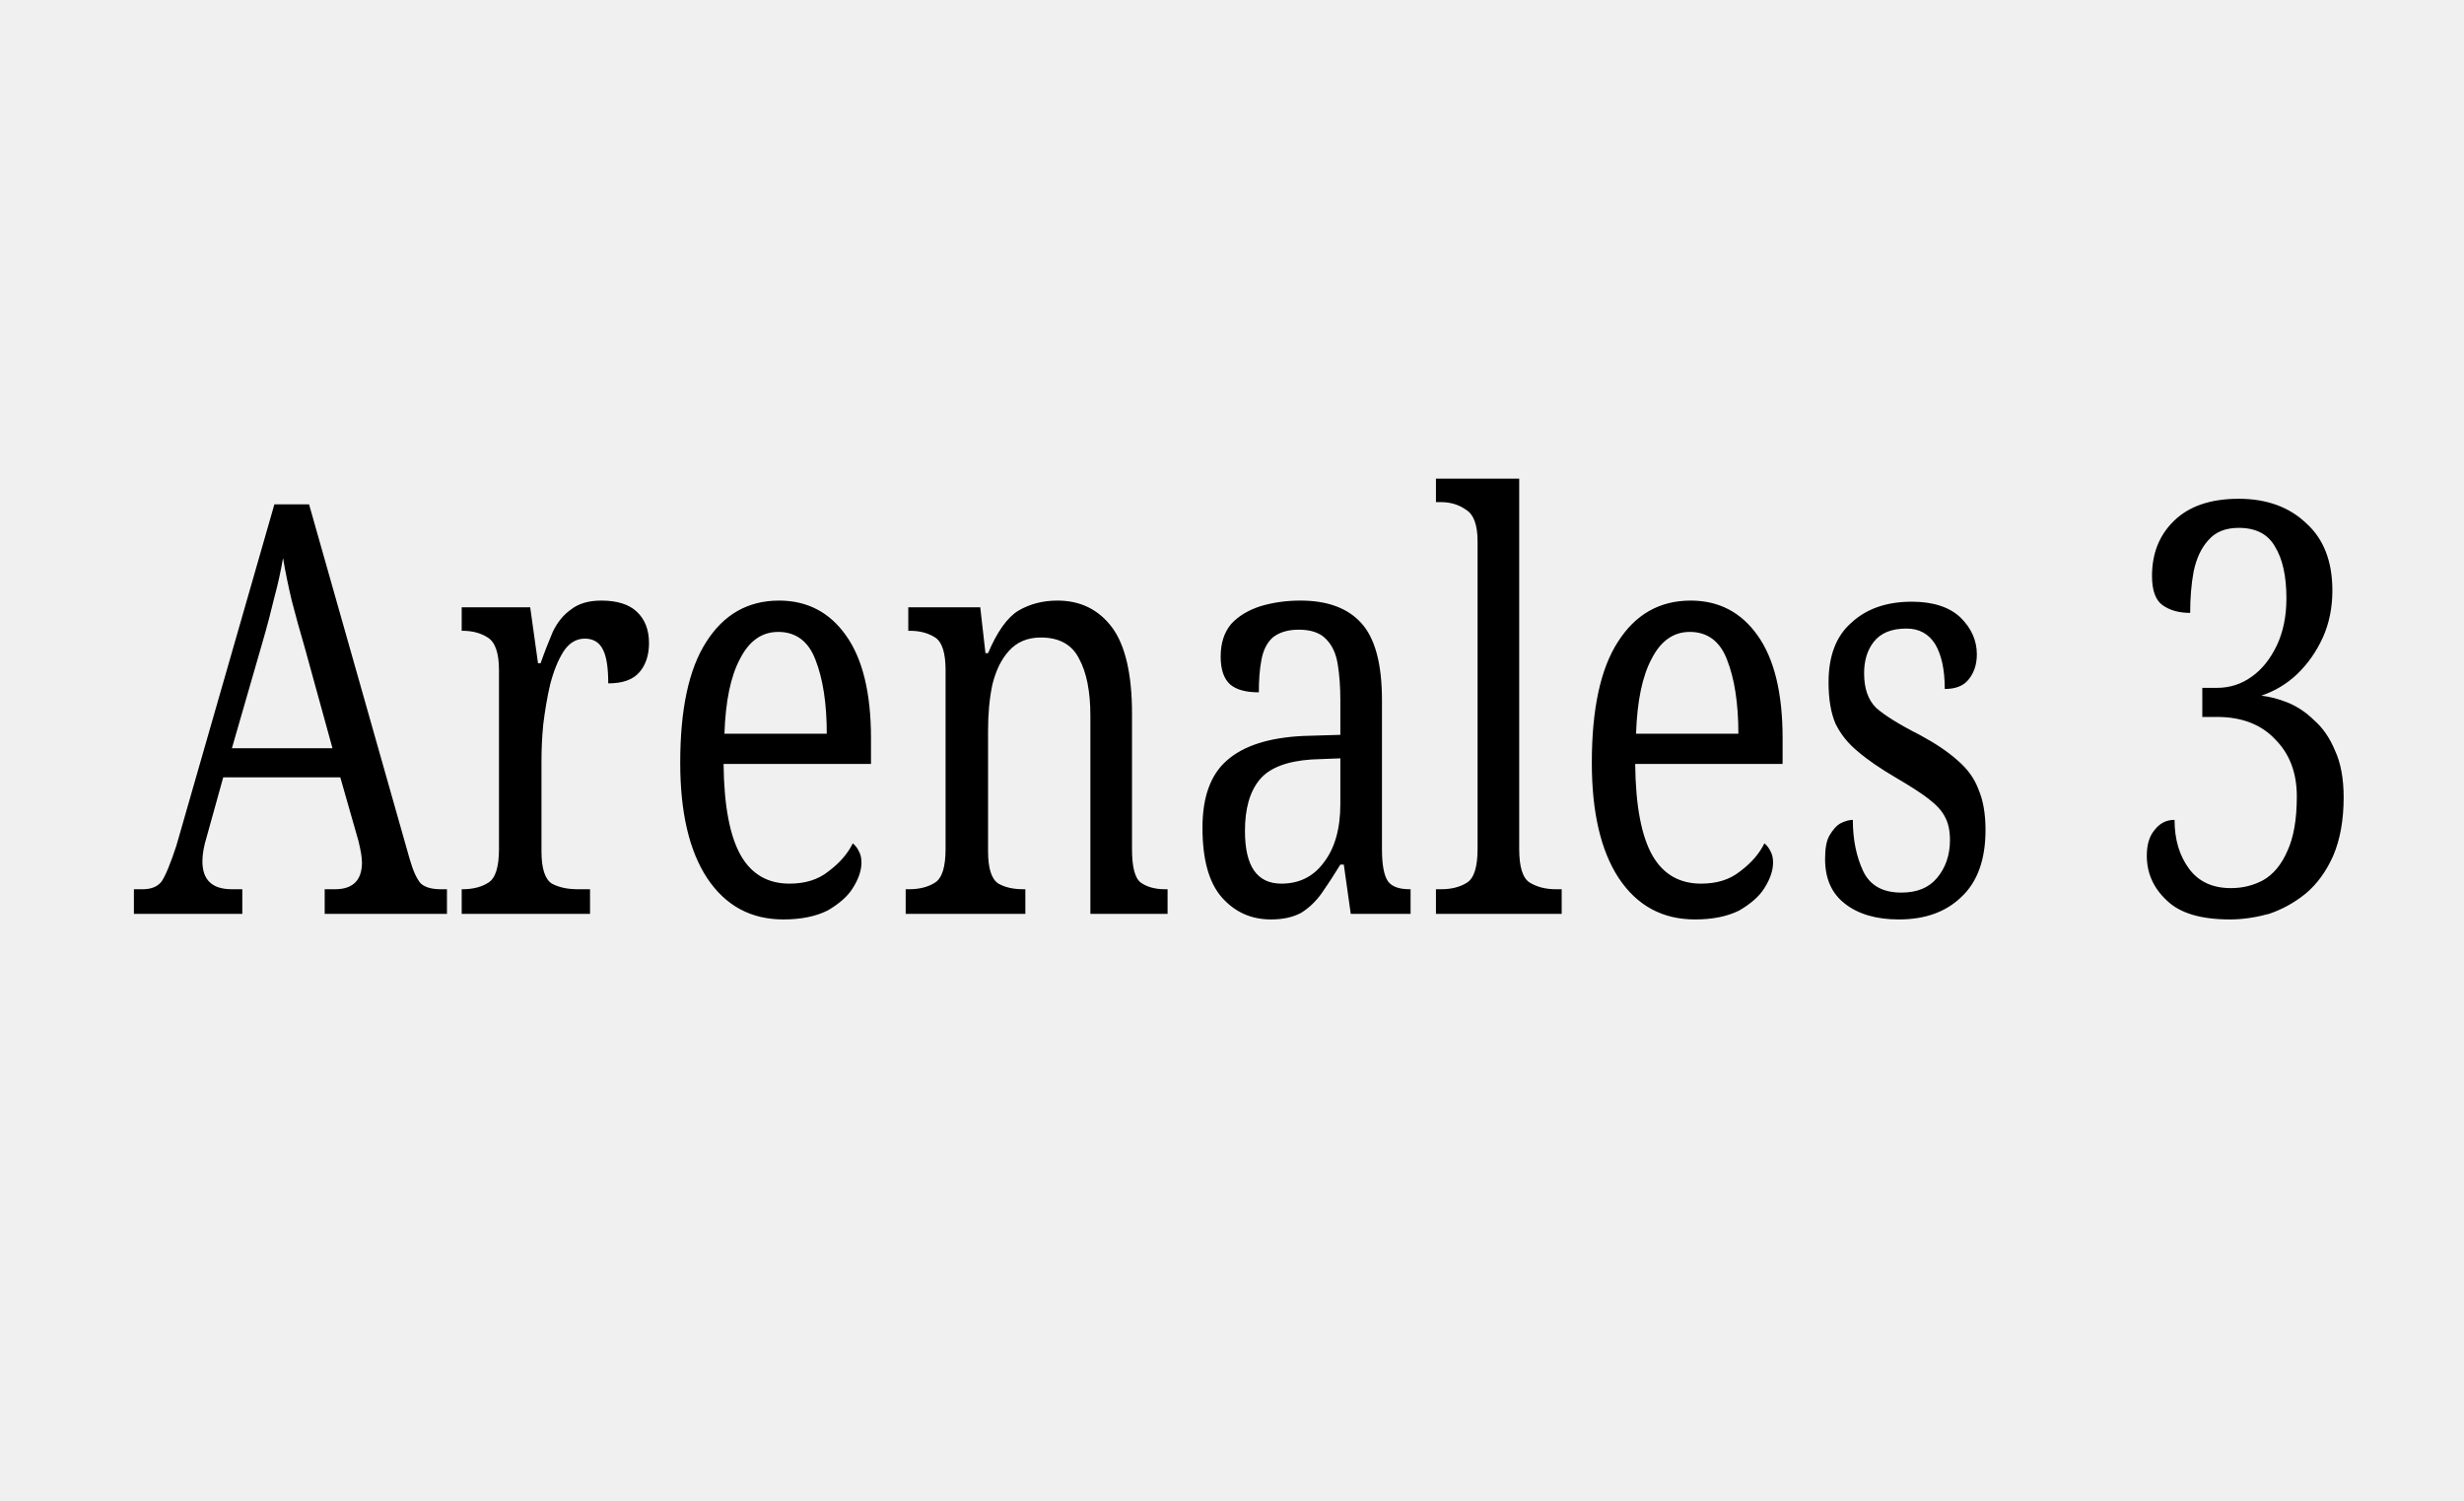
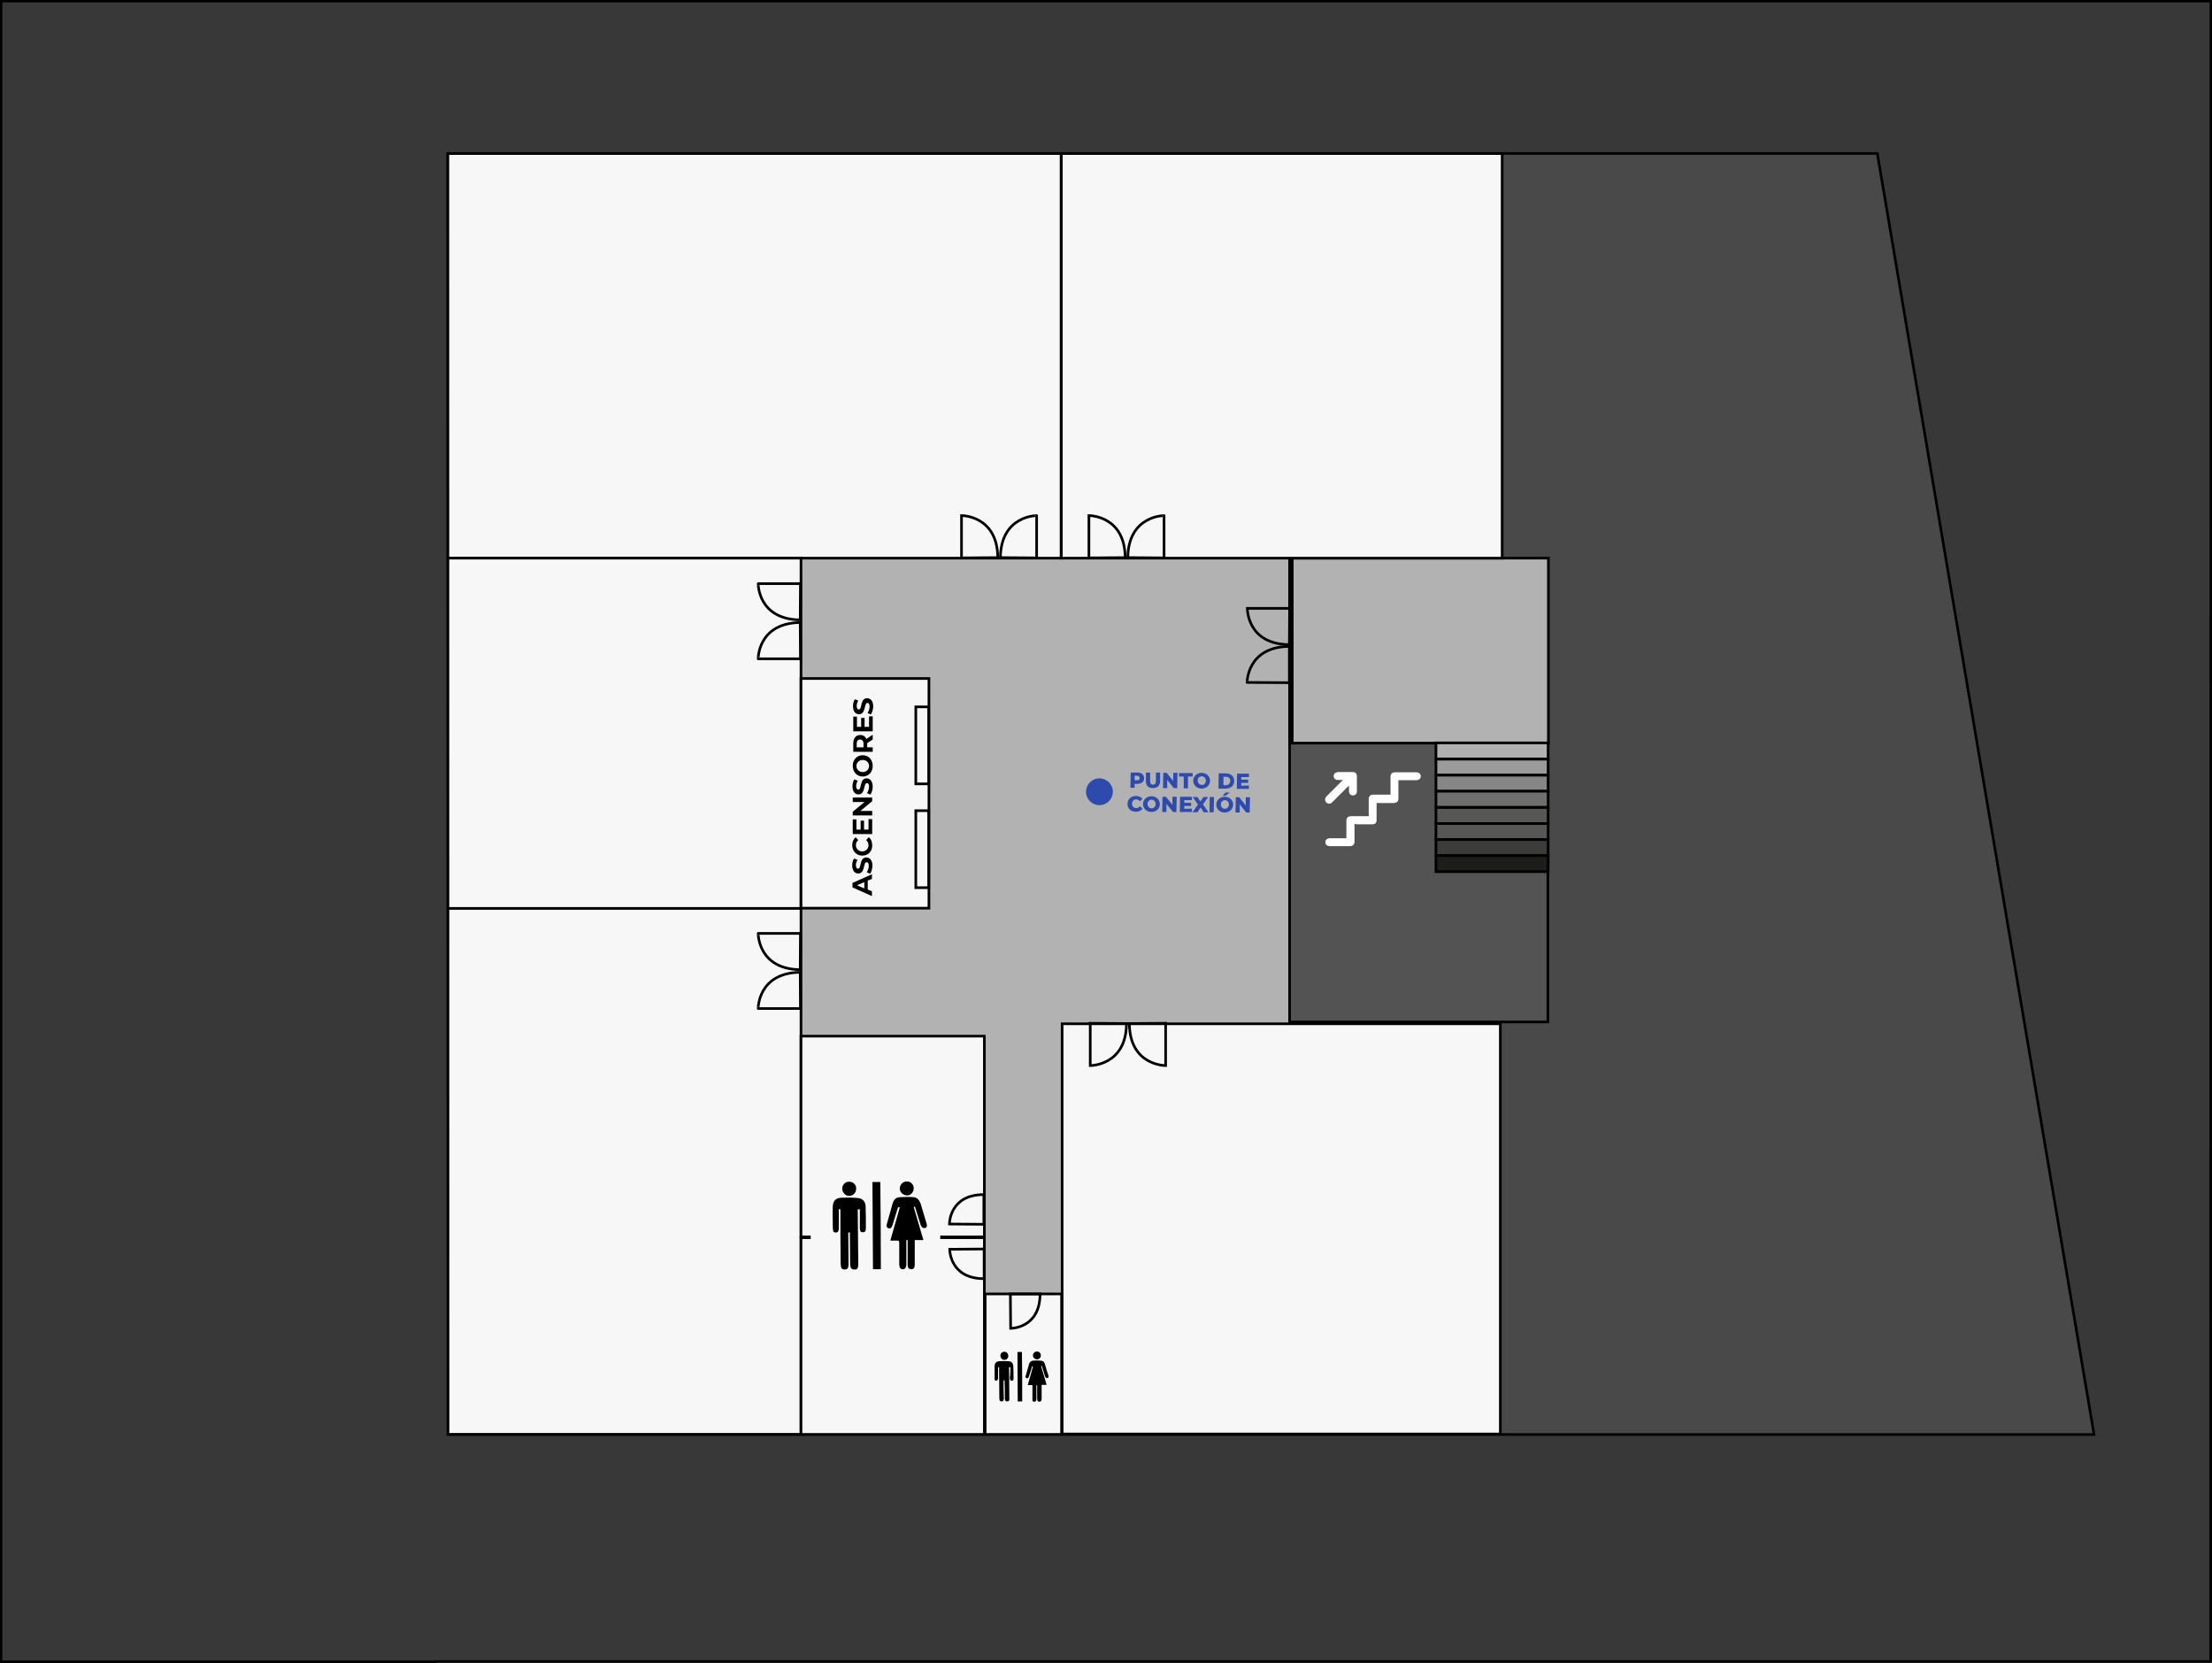
- <svg xmlns="http://www.w3.org/2000/svg" width="1370.5" height="834.4" enable-background="new 0 0 1370.5 834.4" version="1.1" xml:space="preserve">
-   <style type="text/css">.st0{fill:#005091;}
- 	.st1{fill:#2B79AF;}</style>
-   <g class="layer">
-     <g id="Capa_2">
-       <text fill="#000000" font-family="Serif" font-size="8" id="svg_1" stroke-width="0" style="cursor: move;" text-anchor="middle" transform="matrix(30.8687 0 0 39.8285 -12157 -18123.8)" x="416.38" xml:space="preserve" y="467.81">Arenales 3</text>
+ <svg xmlns="http://www.w3.org/2000/svg" version="1.1" x="0px" y="0px" viewBox="0 0 842 632.8" style="enable-background:new 0 0 842 632.8;" xml:space="preserve">
+   <style type="text/css">
+ 	.st0{fill:#EAE1E1;}
+ 	.st1{fill:none;stroke:#000000;stroke-miterlimit:10;}
+ 	.st2{fill:#494949;}
+ 	.st3{fill:#B2B2B2;}
+ 	.st4{fill:#B2B2B2;stroke:#000000;stroke-miterlimit:10;}
+ 	.st5{fill:#535353;stroke:#000000;stroke-miterlimit:10;}
+ 	.st6{fill:#B1B1B1;stroke:#000000;stroke-miterlimit:10;}
+ 	.st7{fill:#9C9B9B;stroke:#000000;stroke-miterlimit:10;}
+ 	.st8{fill:#868686;stroke:#000000;stroke-miterlimit:10;}
+ 	.st9{fill:#6F6F6E;stroke:#000000;stroke-miterlimit:10;}
+ 	.st10{fill:#575756;stroke:#000000;stroke-miterlimit:10;}
+ 	.st11{fill:#3C3C3B;stroke:#000000;stroke-miterlimit:10;}
+ 	.st12{fill:#1D1D1B;stroke:#000000;stroke-miterlimit:10;}
+ 	.st13{fill:none;stroke:#000000;stroke-width:2;stroke-miterlimit:10;}
+ 	.st14{fill:#F8F7F7;stroke:#000000;stroke-miterlimit:10;}
+ 	.st15{fill:#383838;stroke:#000000;stroke-miterlimit:10;}
+ 	.st16{fill:#F8F7F7;}
+ 	.st17{fill:#FFFFFF;}
+ 	.st18{fill:#2E4AAD;}
+ </style>
+   <g id="BASE">
+     <rect x="0" y="0" class="st0" width="842" height="632.8" />
+   </g>
+   <g id="VER_y_CALL">
+ </g>
+   <g id="PATIOS">
+     <polygon class="st1" points="714.7,58.4 574.4,58.4 574.1,58.4 490.9,58.4 490.9,218 574.2,218 574.3,400.8 490.9,400.8    490.9,545.8 574.4,545.8 797.2,546.2  " />
+     <polygon class="st2" points="797.2,546.2 571.4,545.8 571.1,58.4 714.7,58.4  " />
+   </g>
+   <g id="Corredor">
+     <g>
+       <rect x="304.9" y="212.4" class="st3" width="186" height="182" />
    </g>
-     <g id="Capa_1" />
+     <g>
+       <rect x="490.9" y="212.4" class="st4" width="98.5" height="70.6" />
+     </g>
+     <g>
+       <rect x="490.9" y="282.8" class="st5" width="98.3" height="106.1" />
+     </g>
+     <rect x="374.2" y="381.6" class="st3" width="30.6" height="110.6" />
+   </g>
+   <g id="Deta_corre">
+     <path class="st1" d="M490.8,245.3l0.1-13.8l-16.1,0C474.8,231.5,474.6,245.2,490.8,245.3z" />
+     <path class="st1" d="M490.8,246l0,13.8l-16.1-0.1C474.7,259.8,474.6,246.1,490.8,246z" />
+     <rect x="546.6" y="282.7" class="st6" width="42.7" height="6.1" />
+     <rect x="546.6" y="288.9" class="st7" width="42.7" height="6.1" />
+     <rect x="546.6" y="295" class="st8" width="42.7" height="6.1" />
+     <rect x="546.6" y="301.1" class="st9" width="42.7" height="6.1" />
+     <rect x="546.6" y="307.3" class="st10" width="42.7" height="6.1" />
+     <rect x="546.6" y="313.4" class="st10" width="42.7" height="6.1" />
+     <rect x="546.6" y="319.5" class="st11" width="42.7" height="6.1" />
+     <rect x="546.6" y="325.6" class="st12" width="42.7" height="6.1" />
+     <line class="st13" x1="491.4" y1="212.4" x2="491.4" y2="282.6" />
+   </g>
+   <g id="AULAS">
+     <rect x="170.4" y="58.4" class="st14" width="233.5" height="154" />
+     <rect x="170.4" y="212.4" class="st14" width="134.5" height="133.3" />
+     <rect x="170.4" y="345.7" class="st14" width="134.5" height="200.2" />
+     <rect x="404.3" y="389.6" class="st14" width="166.8" height="156.1" />
+     <rect x="304.9" y="394.3" class="st14" width="69.8" height="76.4" />
+     <rect x="304.9" y="471" class="st14" width="69.8" height="75" />
+     <rect x="375" y="492.4" class="st14" width="29.1" height="53.6" />
+     <rect x="404" y="58.4" class="st14" width="167.8" height="154" />
+     <rect x="304.9" y="258.2" class="st14" width="48.7" height="87.4" />
+   </g>
+   <g id="Detalle_ofic">
+     <path class="st1" d="M374.5,454.6l0,11.3l-13.1-0.1C361.4,465.8,361.3,454.6,374.5,454.6z" />
+     <path class="st1" d="M374.6,486.6l0-11.3l-13.1,0.1C361.5,475.4,361.4,486.6,374.6,486.6z" />
+     <path class="st1" d="M395.9,492.4l-11.3,0l0.1,13.1C384.7,505.5,395.9,505.6,395.9,492.4z" />
+     <path class="st1" d="M429.3,212.2l13.8,0.1l0-16.1C443.2,196.2,429.5,196.1,429.3,212.2z" />
+     <path class="st1" d="M428.3,212.2l-13.8,0.1l0-16.1C414.5,196.2,428.2,196.1,428.3,212.2z" />
+     <g>
+       <path class="st1" d="M380.8,212.2l13.8,0.1l0-16.1C394.7,196.2,381,196.1,380.8,212.2z" />
+       <path class="st1" d="M379.8,212.2l-13.8,0.1l0-16.1C366,196.2,379.7,196.1,379.8,212.2z" />
+     </g>
+     <g>
+       <path class="st1" d="M304.6,235.9l0.1-13.8l-16.1,0C288.6,222,288.4,235.7,304.6,235.9z" />
+       <path class="st1" d="M304.6,236.9l0.1,13.8l-16.1,0C288.6,250.8,288.4,237.1,304.6,236.9z" />
+     </g>
+     <g>
+       <path class="st1" d="M304.6,369l0.1-13.8l-16.1,0C288.6,355.1,288.4,368.8,304.6,369z" />
+       <path class="st1" d="M304.6,370l0.1,13.8l-16.1,0C288.6,383.9,288.4,370.2,304.6,370z" />
+     </g>
+     <g>
+       <path class="st1" d="M428.8,389.5l-13.8-0.1l0,16.1C415,405.5,428.7,405.6,428.8,389.5z" />
+       <path class="st1" d="M429.9,389.5l13.8-0.1l0,16.1C443.7,405.5,430,405.6,429.9,389.5z" />
+     </g>
+   </g>
+   <g id="OCULTO">
+ </g>
+   <g id="Oculto_Resu">
+     <path class="st15" d="M841.6,58.4v-58H165.9H0.4v632h165.4v-0.1h675.7v-78.6l0,0L841.6,58.4z M170.5,545.9l-0.1-487.5h544.2   l82.5,487.5H170.5z" />
+   </g>
+   <g id="Detalle_ocul">
+ </g>
+   <g id="REF_FIJAS">
+     <rect x="308.6" y="445.1" class="st16" width="49.3" height="49" />
+     <g>
+       <g>
+         <path d="M330.3,335.1l0,3.4l1.6,0.7l0,1.8l-7.4-3.3l0-1.7l7.4-3.3l0,1.8L330.3,335.1z M329,335.7l-2.8,1.2l2.8,1.2L329,335.7z" />
+         <path d="M331.2,332.5l-1.3-0.6c0.5-0.6,0.8-1.5,0.8-2.4c0-1-0.3-1.4-0.8-1.4c-1.4,0-0.5,4.3-3.2,4.3c-1.3,0-2.3-1-2.3-3.1     c0-0.9,0.2-1.9,0.7-2.6l1.3,0.5c-0.4,0.7-0.6,1.4-0.6,2c0,1,0.4,1.4,0.8,1.4c1.4,0,0.4-4.3,3.2-4.3c1.2,0,2.3,1,2.3,3.2     C332,330.7,331.7,331.9,331.2,332.5z" />
+         <path d="M328.2,325.6c-2.2,0-3.8-1.7-3.8-4c0-1.3,0.5-2.3,1.3-3l1,1.1c-0.6,0.5-0.9,1.1-0.9,1.9c0,1.4,1,2.4,2.4,2.4     c1.4,0,2.4-1,2.4-2.4c0-0.7-0.3-1.4-0.9-1.9l1-1.1c0.9,0.7,1.3,1.8,1.3,3.1C332.1,323.9,330.5,325.6,328.2,325.6z" />
+         <path d="M330.6,311.7l1.4,0l0,5.7l-7.4,0l0-5.6l1.4,0l0,3.9l1.6,0l0-3.4l1.3,0l0,3.4l1.7,0L330.6,311.7z" />
+         <path d="M324.6,303.5l7.4,0l0,1.4l-4.5,3.7l4.5,0l0,1.7l-7.4,0l0-1.4l4.5-3.7l-4.5,0L324.6,303.5z" />
+         <path d="M331.3,302.4l-1.3-0.6c0.5-0.6,0.8-1.6,0.8-2.4c0-1-0.3-1.4-0.8-1.4c-1.4,0-0.5,4.3-3.2,4.3c-1.3,0-2.3-1-2.3-3.1     c0-0.9,0.2-1.9,0.7-2.6l1.3,0.5c-0.4,0.7-0.6,1.4-0.6,2c0,1,0.4,1.4,0.8,1.4c1.4,0,0.4-4.3,3.2-4.3c1.2,0,2.3,1,2.3,3.2     C332.2,300.6,331.8,301.7,331.3,302.4z" />
+         <path d="M328.4,295.5c-2.2,0-3.8-1.7-3.8-4.1c0-2.3,1.6-4,3.8-4c2.2,0,3.8,1.7,3.8,4.1C332.2,293.8,330.6,295.5,328.4,295.5z      M328.4,289.2c-1.4,0-2.4,1-2.4,2.3c0,1.3,1,2.3,2.4,2.3c1.4,0,2.4-1,2.4-2.3C330.8,290.2,329.8,289.2,328.4,289.2z" />
+         <path d="M332.2,281.4l-2.1,1.4l0,0.1l0,1.5l2.1,0l0,1.7l-7.4,0l0-3.2c0-2,1-3.2,2.7-3.2c1.1,0,1.9,0.6,2.3,1.5l2.4-1.6     L332.2,281.4z M326.1,283l0,1.4l2.6,0l0-1.4c0-1-0.5-1.6-1.3-1.6C326.6,281.4,326.1,282,326.1,283z" />
+         <path d="M330.8,272.6l1.4,0l0,5.7l-7.4,0l0-5.6l1.4,0l0,3.9l1.6,0l0-3.4l1.3,0l0,3.4l1.7,0L330.8,272.6z" />
+         <path d="M331.5,271.9l-1.3-0.6c0.5-0.6,0.8-1.6,0.8-2.4c0-1-0.3-1.4-0.8-1.4c-1.4,0-0.5,4.3-3.2,4.3c-1.3,0-2.3-1-2.3-3.1     c0-0.9,0.2-1.9,0.7-2.6l1.3,0.5c-0.4,0.7-0.6,1.4-0.6,2c0,1,0.4,1.4,0.8,1.4c1.4,0,0.4-4.3,3.2-4.3c1.2,0,2.3,1,2.3,3.2     C332.3,270,332,271.2,331.5,271.9z" />
+       </g>
+     </g>
+     <g>
+       <g>
+         <path class="st17" d="M511.3,296.8c-0.7,0-1.4,0-2.1,0c-0.8,0-1.3-0.4-1.5-1.1c-0.2-0.6,0.1-1.3,0.6-1.6c0.3-0.1,0.6-0.2,0.9-0.3     c1.9,0,3.9,0,5.8,0c0.9,0,1.5,0.6,1.5,1.5c0,2,0,3.9,0,5.9c0,0.9-0.7,1.5-1.5,1.5c-0.8,0-1.5-0.6-1.5-1.5c0-0.7,0-1.3,0-2     c0,0,0,0-0.1-0.1c-0.2,0.2-0.4,0.3-0.6,0.5c-1.9,1.9-3.8,3.8-5.7,5.7c-0.4,0.4-0.8,0.6-1.4,0.5c-0.6-0.1-1-0.4-1.2-1     c-0.2-0.6-0.1-1.1,0.3-1.6c1.4-1.4,2.9-2.9,4.3-4.3c0.7-0.7,1.3-1.3,2-2C511.3,296.9,511.3,296.8,511.3,296.8z" />
+         <path class="st17" d="M515.6,313.5c0,0.5,0,1,0,1.4c0,1.8,0,3.6,0,5.4c0,1-0.6,1.7-1.7,1.7c-2.6,0-5.2,0-7.7,0     c-1,0-1.7-0.6-1.7-1.5c0-0.9,0.7-1.5,1.7-1.5c1.9,0,3.8,0,5.7,0c0.2,0,0.4,0,0.6,0c0-0.2,0-0.4,0-0.5c0-2,0-4.1,0-6.1     c0-1.2,0.6-1.8,1.8-1.8c2,0,4,0,6.1,0c0.2,0,0.4,0,0.6,0c0-0.2,0-0.4,0-0.6c0-1.9,0-3.9,0-5.8c0-1.2,0.6-1.8,1.8-1.8     c2,0,3.9,0,5.9,0c0.2,0,0.4,0,0.6,0c0-0.2,0-0.4,0-0.5c0-2.1,0-4.2,0-6.3c0-1.1,0.6-1.7,1.7-1.7c2.7,0,5.4,0,8.1,0     c1,0,1.7,0.6,1.7,1.5c0,0.9-0.7,1.5-1.7,1.5c-2,0-4.1,0-6.1,0c-0.2,0-0.4,0-0.7,0c0,0.2,0,0.4,0,0.7c0,2.1,0,4.1,0,6.2     c0,1.2-0.6,1.7-1.8,1.8c-2,0-3.9,0-5.9,0c-0.2,0-0.4,0-0.6,0c0,0.2,0,0.4,0,0.6c0,1.9,0,3.9,0,5.8c0,1.2-0.5,1.7-1.8,1.7     c-2,0-4,0-6,0C516.1,313.5,515.9,313.5,515.6,313.5z" />
+       </g>
+     </g>
+     <g>
+       <path d="M342.1,472.1c-1.1,0-2.1,0-3.2,0c1.2-4.2,2.4-8.4,3.6-12.6c-0.4-0.2-0.6-0.2-0.8,0.3c-0.6,2.1-1.3,4.2-1.9,6.2    c-0.1,0.4-0.3,0.8-0.5,1.1c-0.3,0.4-0.8,0.5-1.3,0.2c-0.5-0.3-0.6-0.6-0.5-1.2c0.8-2.7,1.5-5.5,2.3-8.2c0.4-1.3,1.2-2.2,2.6-2.3    c1.8-0.1,3.6-0.2,5.4,0c1.5,0.1,2.2,1.3,2.7,2.6c0.7,2.5,1.5,5,2.2,7.4c0.3,0.9,0.1,1.5-0.5,1.7c-0.7,0.2-1.4-0.2-1.7-1    c-0.6-1.9-1.2-3.9-1.8-5.8c-0.1-0.4-0.3-0.8-0.4-1.3c-0.2,0-0.3,0.1-0.5,0.1c1.2,4.2,2.5,8.4,3.7,12.6c-1.1,0-2.2,0-3.3,0    c0,0.2,0,0.4,0,0.6c0,2.9,0,5.7,0,8.6c0,0.3,0,0.6-0.1,0.9c-0.1,0.7-0.5,1-1.2,1c-0.7,0-1.2-0.3-1.3-1c-0.1-0.3-0.1-0.6-0.1-1    c0-2.9,0-5.8,0-8.7c0-0.3,0-0.6-0.5-0.4c0,0.2,0,0.4,0,0.6c0,2.9,0,5.7,0,8.6c0,0.4,0,0.8-0.2,1.1c-0.2,0.6-0.7,0.9-1.3,0.8    c-0.6-0.1-1-0.4-1.1-1.1c-0.1-0.3-0.1-0.7-0.1-1c0-2.8,0-5.6,0-8.3C342.1,472.6,342.1,472.4,342.1,472.1z" />
+       <path d="M327.3,460.2c-0.3,0-0.5,0-0.8,0c0,0.2,0,0.4,0,0.6c0.1,6.7,0.1,13.3,0.2,20c0,0.4,0,0.9-0.1,1.3c-0.1,0.7-0.5,1-1.2,1    c-0.8,0.1-1.4-0.2-1.6-0.9c-0.1-0.4-0.2-0.8-0.2-1.2c0-3.8-0.1-7.7-0.1-11.5c0-0.2,0-0.3,0-0.5c-0.2,0-0.4,0-0.6,0    c0,0.2,0,0.5,0,0.7c0,3.7,0.1,7.5,0.1,11.2c0,0.5,0,1-0.2,1.4c-0.1,0.6-0.6,0.8-1.3,0.8c-0.7,0-1.2-0.3-1.3-0.8    c-0.1-0.4-0.2-0.9-0.2-1.4c-0.1-6.7-0.1-13.5-0.1-20.2c0-0.4,0-0.8-0.6-0.5c0,0.2,0,0.3,0,0.5c0,2.1,0,4.2,0,6.3    c0,0.4,0,0.8-0.1,1.2c-0.1,0.6-0.5,0.9-1.2,0.8c-0.6,0-0.9-0.3-0.9-1c-0.1-0.6-0.1-1.2-0.1-1.8c0-2.4-0.1-4.7,0-7.1    c0.1-2.1,1.1-3.2,3.2-3.3c2.1-0.1,4.2-0.1,6.3,0.1c1.8,0.1,2.9,1.3,3,3.1c0.1,2.8,0.1,5.7,0.1,8.5c0,1.1-0.4,1.5-1.4,1.4    c-0.4,0-0.7-0.2-0.8-0.7c-0.1-0.4-0.1-0.9-0.1-1.3C327.3,464.7,327.3,462.5,327.3,460.2z" />
+       <path d="M335.3,483c-1,0-2,0-3,0c-0.1-11.1-0.1-22.1-0.2-33.2c1,0,2,0,3,0C335.2,460.9,335.3,471.9,335.3,483z" />
+       <path d="M320.6,452.3c0-1.5,1.2-2.7,2.7-2.6c1.5,0,2.7,1.2,2.6,2.7c0,1.5-1.2,2.7-2.7,2.7C321.8,455.1,320.6,453.8,320.6,452.3z" />
+       <path d="M347.8,452.2c0,1.5-1.1,2.7-2.5,2.7c-1.5,0-2.8-1.2-2.8-2.6c0-1.5,1.2-2.7,2.6-2.7C346.6,449.5,347.8,450.7,347.8,452.2z" />
+     </g>
+     <g>
+       <path d="M393,527.1c-0.6,0-1.2,0-1.8,0c0.7-2.4,1.4-4.8,2-7.1c-0.2-0.1-0.4-0.1-0.4,0.2c-0.4,1.2-0.7,2.4-1.1,3.5    c-0.1,0.2-0.2,0.4-0.3,0.6c-0.2,0.3-0.5,0.3-0.7,0.1c-0.3-0.1-0.4-0.3-0.3-0.7c0.4-1.5,0.9-3.1,1.3-4.6c0.2-0.7,0.7-1.2,1.5-1.3    c1-0.1,2.1-0.1,3.1,0c0.9,0.1,1.3,0.7,1.5,1.5c0.4,1.4,0.8,2.8,1.3,4.2c0.1,0.5,0,0.8-0.3,0.9c-0.4,0.1-0.8-0.1-1-0.6    c-0.3-1.1-0.7-2.2-1-3.3c-0.1-0.2-0.2-0.5-0.2-0.7c-0.1,0-0.2,0-0.3,0.1c0.7,2.4,1.4,4.7,2.1,7.1c-0.6,0-1.2,0-1.9,0    c0,0.1,0,0.3,0,0.4c0,1.6,0,3.2,0,4.9c0,0.2,0,0.3-0.1,0.5c-0.1,0.4-0.3,0.6-0.7,0.6c-0.4,0-0.7-0.1-0.8-0.5    c0-0.2-0.1-0.4-0.1-0.6c0-1.6,0-3.3,0-4.9c0-0.2,0-0.4-0.3-0.2c0,0.1,0,0.2,0,0.3c0,1.6,0,3.2,0,4.8c0,0.2,0,0.4-0.1,0.6    c-0.1,0.4-0.4,0.5-0.8,0.5c-0.4,0-0.6-0.2-0.6-0.6c0-0.2,0-0.4,0-0.6c0-1.6,0-3.2,0-4.7C393,527.4,393,527.2,393,527.1z" />
+       <path d="M384.6,520.3c-0.2,0-0.3,0-0.5,0c0,0.1,0,0.2,0,0.3c0,3.8,0.1,7.6,0.1,11.3c0,0.3,0,0.5,0,0.8c-0.1,0.4-0.3,0.6-0.7,0.6    c-0.4,0-0.8-0.1-0.9-0.5c-0.1-0.2-0.1-0.5-0.1-0.7c0-2.2,0-4.3-0.1-6.5c0-0.1,0-0.2,0-0.3c-0.1,0-0.2,0-0.4,0c0,0.1,0,0.3,0,0.4    c0,2.1,0,4.2,0.1,6.3c0,0.3,0,0.5-0.1,0.8c-0.1,0.3-0.3,0.5-0.7,0.5c-0.4,0-0.7-0.1-0.8-0.5c-0.1-0.3-0.1-0.5-0.1-0.8    c0-3.8-0.1-7.6-0.1-11.4c0-0.2,0-0.4-0.4-0.3c0,0.1,0,0.2,0,0.3c0,1.2,0,2.4,0,3.6c0,0.2,0,0.5-0.1,0.7c-0.1,0.4-0.3,0.5-0.7,0.5    c-0.3,0-0.5-0.2-0.5-0.5c0-0.3,0-0.7,0-1c0-1.3,0-2.7,0-4c0-1.2,0.6-1.8,1.8-1.9c1.2-0.1,2.4,0,3.6,0c1,0.1,1.6,0.7,1.7,1.8    c0.1,1.6,0.1,3.2,0.1,4.8c0,0.6-0.2,0.9-0.8,0.8c-0.2,0-0.4-0.1-0.5-0.4c0-0.2-0.1-0.5-0.1-0.8    C384.6,522.9,384.6,521.6,384.6,520.3z" />
+       <path d="M389.1,533.3c-0.6,0-1.1,0-1.7,0c0-6.3-0.1-12.5-0.1-18.8c0.6,0,1.1,0,1.7,0C389.1,520.7,389.1,527,389.1,533.3z" />
+       <path d="M380.8,515.9c0-0.9,0.7-1.5,1.5-1.5c0.9,0,1.5,0.7,1.5,1.6c0,0.9-0.7,1.5-1.5,1.5C381.5,517.5,380.8,516.7,380.8,515.9z" />
+       <path d="M396.2,515.8c0,0.8-0.6,1.5-1.4,1.5c-0.9,0-1.6-0.7-1.6-1.5c0-0.8,0.7-1.5,1.5-1.5C395.5,514.3,396.2,514.9,396.2,515.8z" />
+     </g>
+     <rect x="348.6" y="269" class="st14" width="4.9" height="29.3" />
+     <rect x="348.6" y="308.5" class="st14" width="4.9" height="29.3" />
+   </g>
+   <g id="PT_GUIA">
+     <g>
+       <path class="st18" d="M435.5,296.2c0,1.3-1,2.1-2.6,2.1l-1,0l0,1.5l-1.6,0l0.1-5.8l2.6,0C434.5,294,435.5,294.8,435.5,296.2z     M433.8,296.1c0-0.5-0.3-0.9-1-0.9l-0.9,0l0,1.7l0.9,0C433.5,297,433.8,296.7,433.8,296.1z" />
+       <path class="st18" d="M436.2,297.2l0-3.2l1.6,0l0,3.2c0,1,0.4,1.4,1.1,1.4c0.7,0,1.1-0.4,1.1-1.4l0-3.2l1.6,0l0,3.2    c0,1.7-1,2.7-2.7,2.7S436.1,299,436.2,297.2z" />
+       <path class="st18" d="M448.2,294.1l-0.1,5.8l-1.3,0l-2.5-3.1l0,3.1l-1.6,0l0.1-5.8l1.3,0l2.5,3.1l0-3.1L448.2,294.1z" />
+       <path class="st18" d="M450.6,295.5l-1.8,0l0-1.3l5.2,0l0,1.3l-1.8,0l0,4.5l-1.6,0L450.6,295.5z" />
+       <path class="st18" d="M454.2,297.1c0-1.7,1.4-3,3.2-3c1.8,0,3.2,1.3,3.2,3s-1.4,3-3.2,3C455.6,300.1,454.2,298.8,454.2,297.1z     M459,297.1c0-1-0.7-1.7-1.5-1.7c-0.9,0-1.6,0.6-1.6,1.6c0,1,0.7,1.7,1.5,1.7C458.3,298.8,459,298.1,459,297.1z" />
+       <path class="st18" d="M463.9,294.3l2.7,0c1.9,0,3.2,1.1,3.2,2.9c0,1.8-1.3,2.9-3.3,2.9l-2.7,0L463.9,294.3z M466.6,298.8    c1,0,1.6-0.6,1.7-1.6c0-1-0.6-1.6-1.6-1.6l-1,0l0,3.2L466.6,298.8z" />
+       <path class="st18" d="M475.4,298.9l0,1.3l-4.6,0l0.1-5.8l4.5,0l0,1.3l-2.9,0l0,1l2.6,0l0,1.2l-2.6,0l0,1.1L475.4,298.9z" />
+       <path class="st18" d="M429.2,305.9c0-1.8,1.4-3,3.2-3c1.1,0,1.9,0.4,2.5,1.1l-1,0.9c-0.4-0.4-0.8-0.7-1.4-0.7    c-0.9,0-1.6,0.6-1.6,1.6c0,1,0.6,1.7,1.6,1.7c0.6,0,1-0.2,1.4-0.7l1,1c-0.6,0.7-1.4,1.1-2.5,1.1    C430.5,308.9,429.1,307.7,429.2,305.9z" />
+       <path class="st18" d="M435.1,306c0-1.7,1.4-3,3.2-3c1.8,0,3.2,1.3,3.2,3c0,1.7-1.4,3-3.2,3C436.5,309,435.1,307.7,435.1,306z     M439.9,306c0-1-0.7-1.7-1.5-1.7s-1.6,0.6-1.6,1.6c0,1,0.7,1.7,1.5,1.7C439.2,307.6,439.9,307,439.9,306z" />
+       <path class="st18" d="M447.9,303.2l-0.1,5.8l-1.3,0l-2.5-3.1l0,3.1l-1.6,0l0.1-5.8l1.3,0l2.5,3.1l0-3.1L447.9,303.2z" />
+       <path class="st18" d="M453.7,307.7l0,1.3l-4.6,0l0.1-5.8l4.5,0l0,1.3l-2.9,0l0,1l2.6,0l0,1.2l-2.6,0l0,1.1L453.7,307.7z" />
+       <path class="st18" d="M458.2,309.1l-1.2-1.8l-1.2,1.8l-1.9,0l2.1-2.9l-2-2.9l1.8,0l1.1,1.7l1.2-1.7l1.8,0l-2,2.8l2.1,3    L458.2,309.1z" />
+       <path class="st18" d="M460.5,303.3l1.6,0l-0.1,5.8l-1.6,0L460.5,303.3z" />
+       <path class="st18" d="M463,306.2c0-1.7,1.4-3,3.2-3c1.8,0,3.2,1.3,3.2,3s-1.4,3-3.2,3C464.3,309.2,463,307.9,463,306.2z     M467.8,306.2c0-1-0.7-1.7-1.5-1.7s-1.6,0.6-1.6,1.6c0,1,0.7,1.7,1.5,1.7S467.7,307.2,467.8,306.2z M466.5,301.6l1.6,0l-1.6,1.2    l-1.1,0L466.5,301.6z" />
+       <path class="st18" d="M475.8,303.4l-0.1,5.8l-1.3,0l-2.5-3.1l0,3.1l-1.6,0l0.1-5.8l1.3,0l2.5,3.1l0-3.1L475.8,303.4z" />
+     </g>
+     <circle class="st18" cx="418.5" cy="301.3" r="5.1" />
  </g>
</svg>
